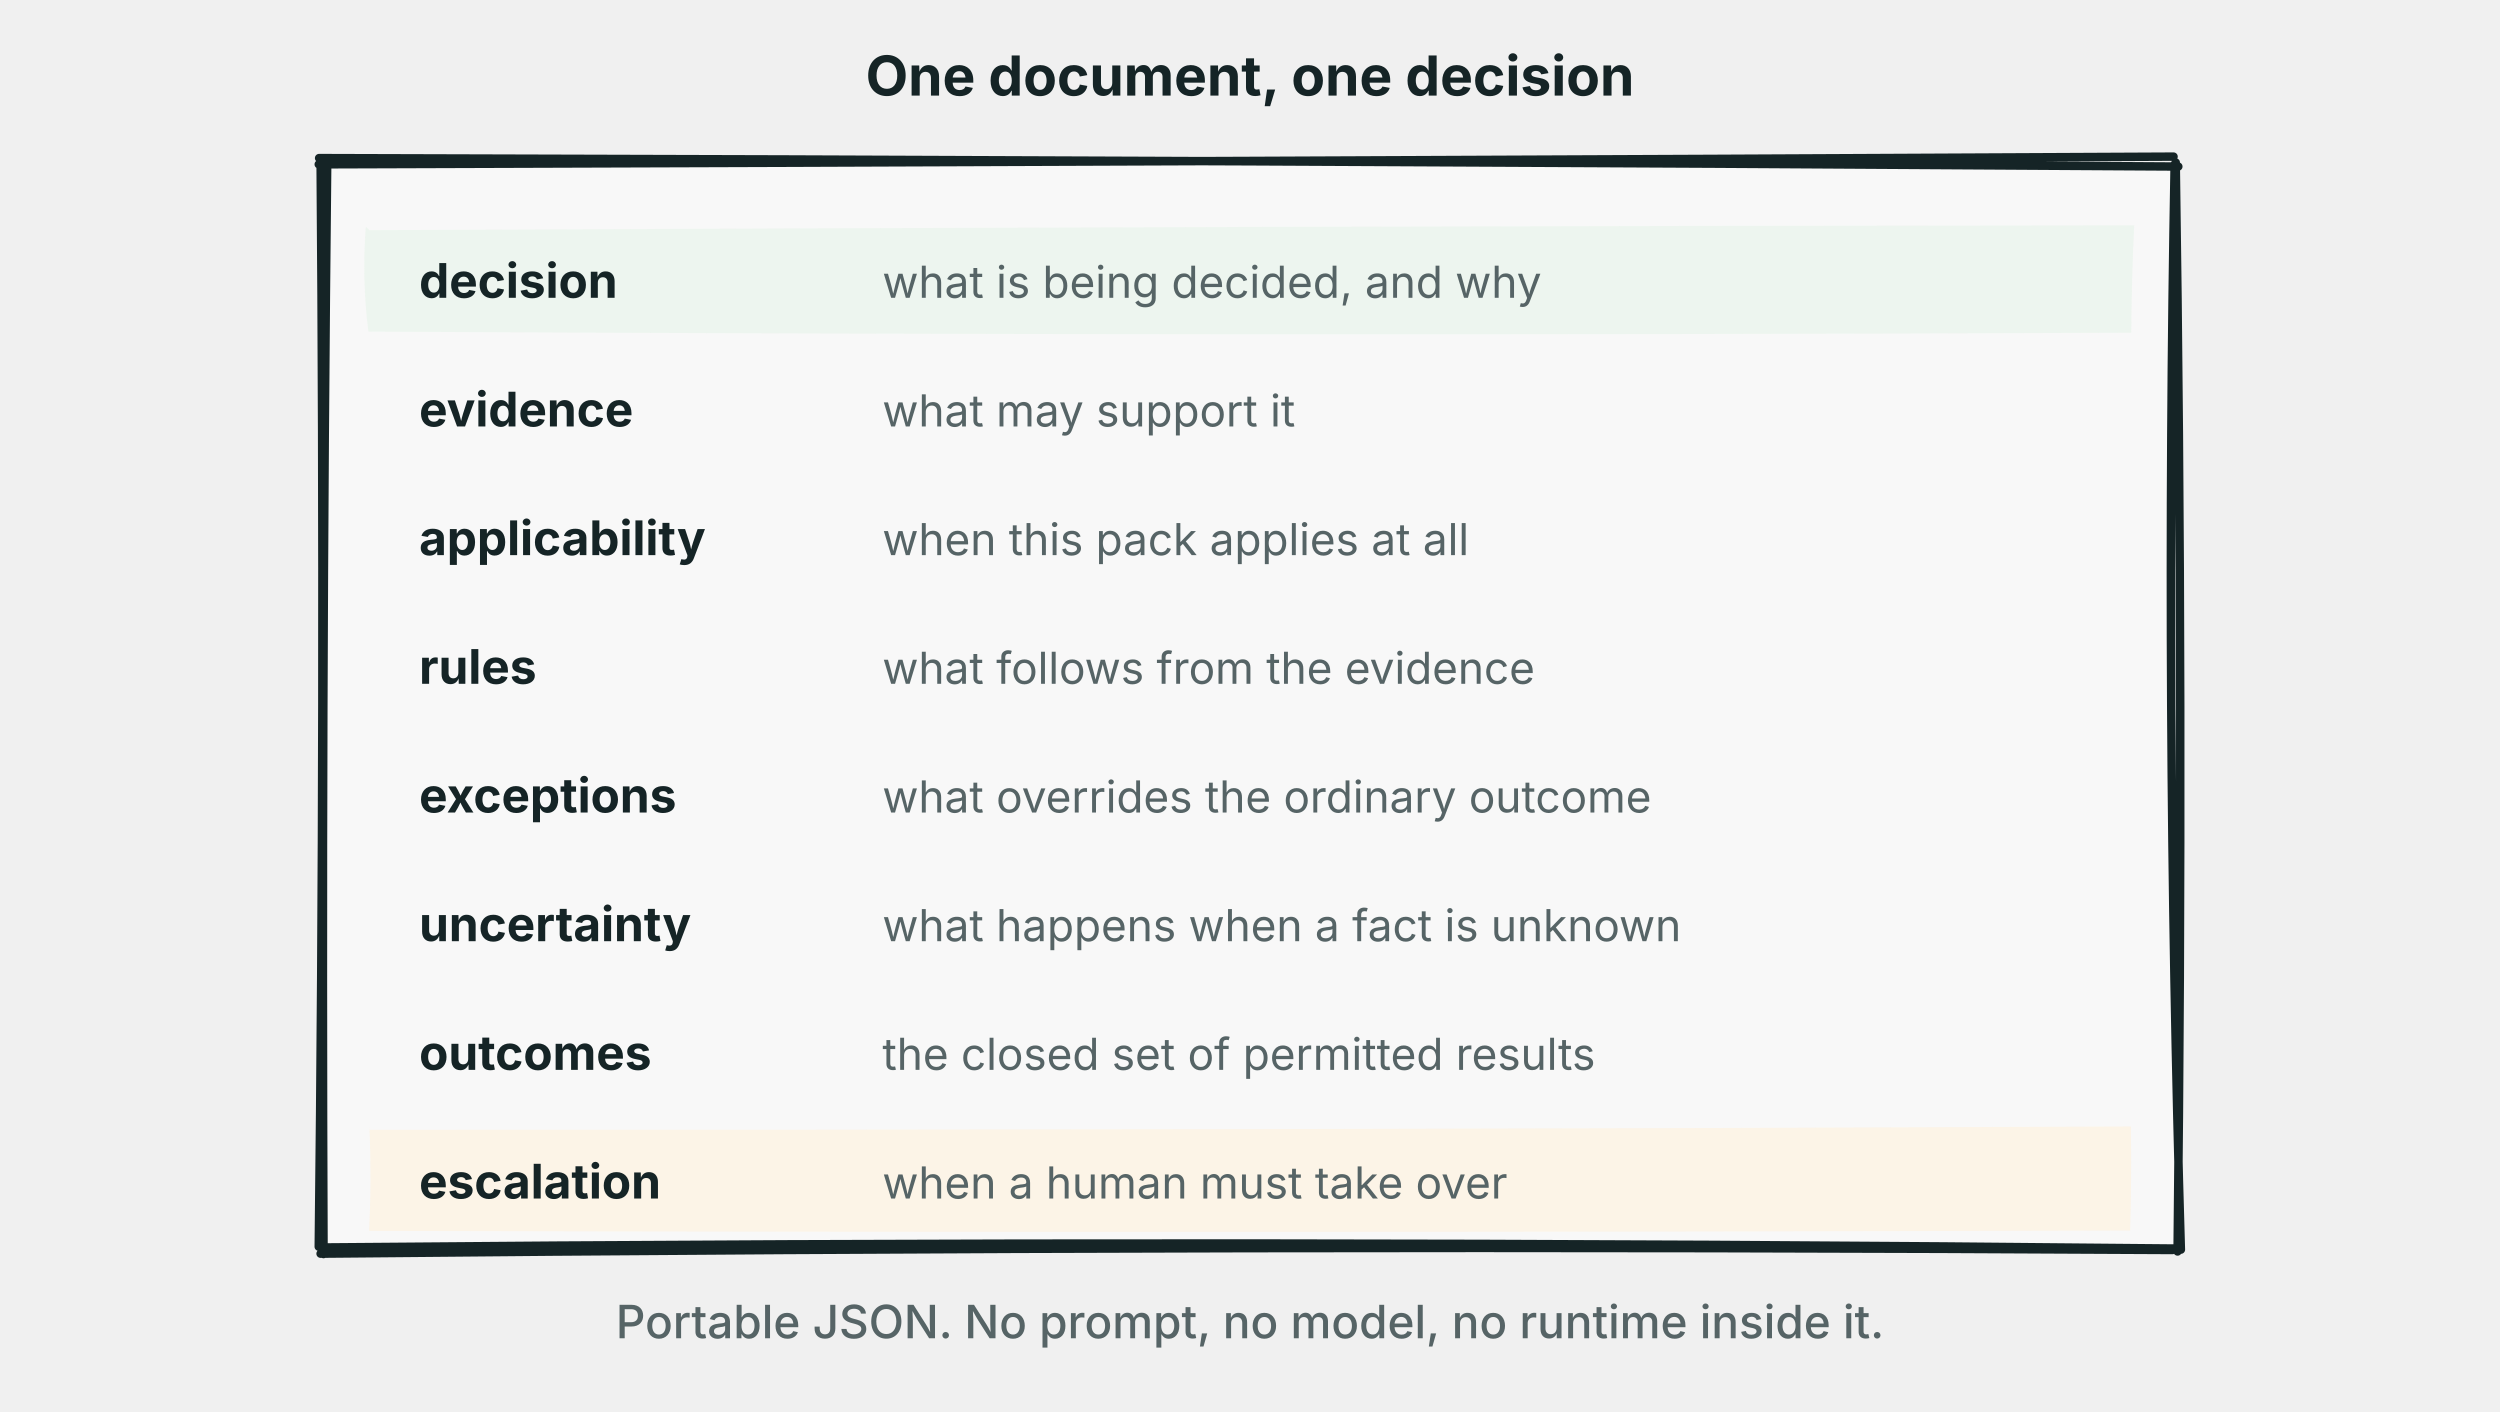
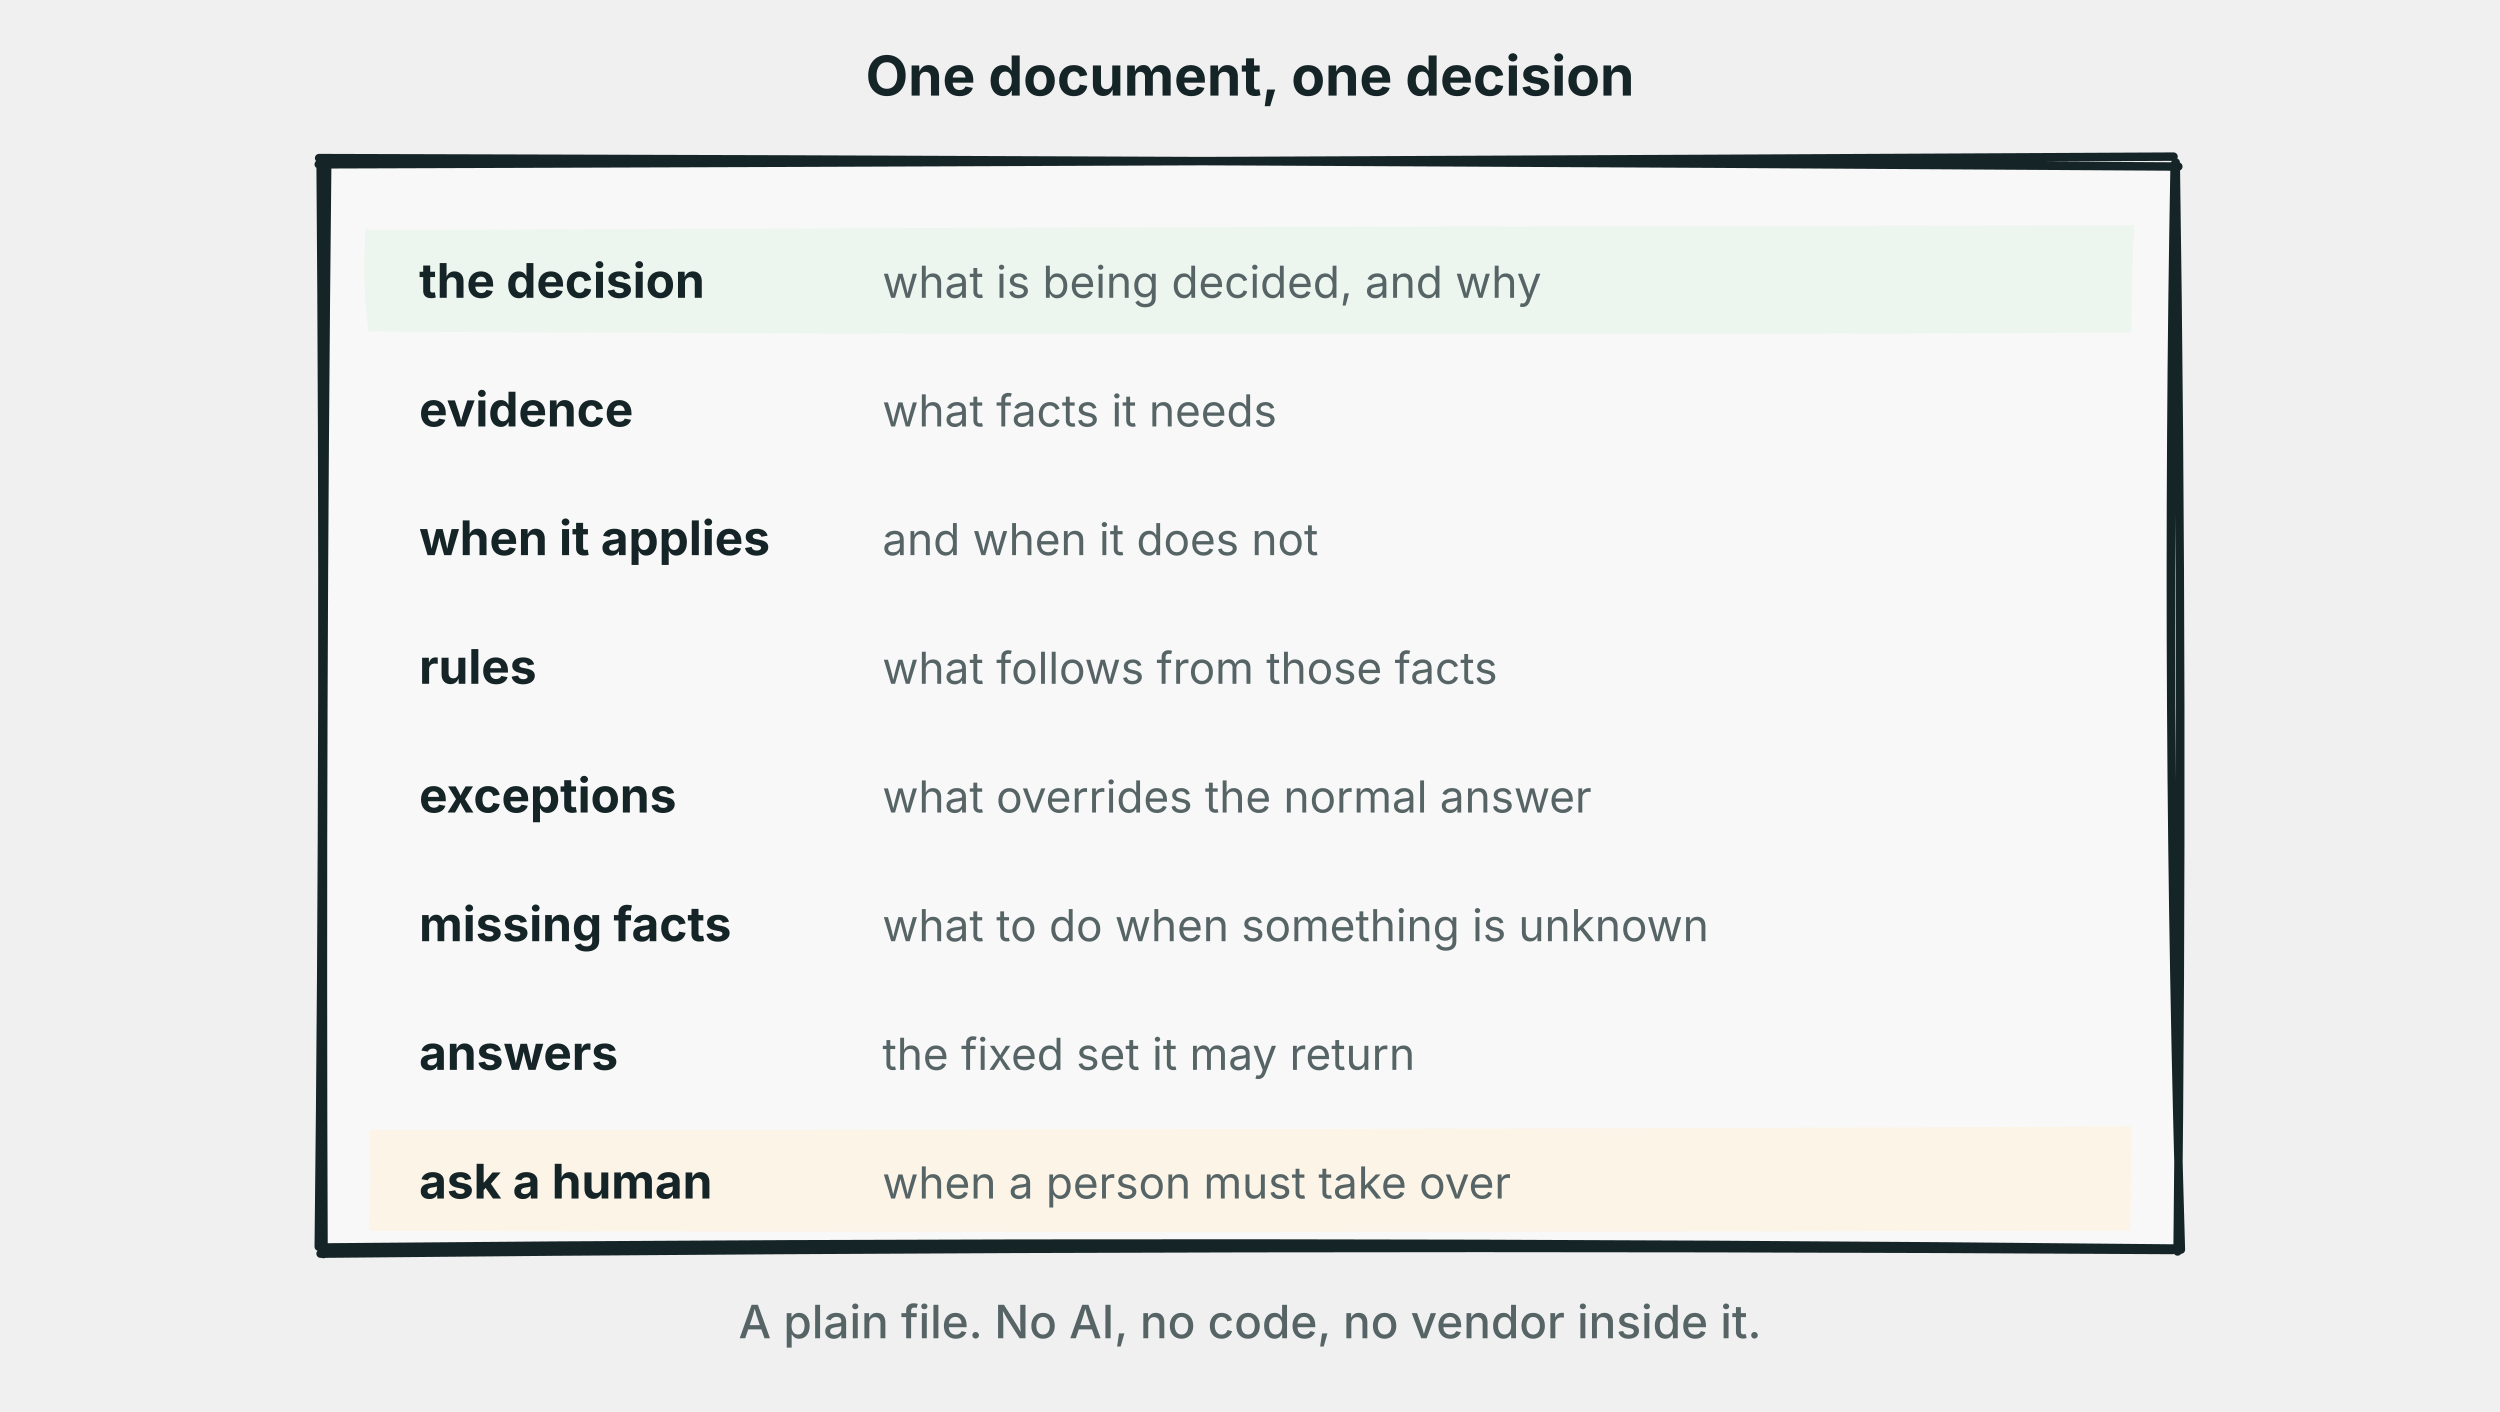
<svg xmlns="http://www.w3.org/2000/svg" viewBox="0 0 680 384" role="img" aria-labelledby="pa-t pa-d" font-family="Inter, ui-sans-serif, system-ui, -apple-system, 'Segoe UI', sans-serif">
  <text x="340" y="26" text-anchor="middle" font-size="15" font-weight="700" fill="#152426">One document, one decision</text>
  <path d="M87.3,44.4 Q340,42.1 593,44.6 Q590.4,192 592.7,340.5 Q340,339.9 89.3,340.2 Q85.6,192 87.3,42.8 Z" fill="#ffffff" stroke="none" opacity="0.55" />
  <path d="M86.7,44.7 Q340,43.9 591.2,42.6 M591.5,44.7 Q588.8,192 593.2,339.9 M591.5,339.6 Q340,337 89,339.3 M86.7,339.1 Q88.4,192 87.2,43.1 M86.8,43 Q340,43.6 592.5,45.3 M591.8,44.2 Q594,192 592.3,340.4 M590.9,340 Q340,338.5 87.2,341 M88,341.1 Q87.4,192 89,44.2" fill="none" stroke="#152426" stroke-width="2.3" stroke-linecap="round" stroke-linejoin="round" opacity="1" />
  <path d="M100.5,62.6 Q340,61.5 580.5,61.3 Q579.8,76 579.7,90.5 Q340,91.5 100.2,90.2 Q98.4,76 99.5,61.7 Z" fill="#e4f3e7" stroke="none" opacity="0.55" />
-   <text x="114" y="81" text-anchor="start" font-size="13" font-weight="700" fill="#152426">decision</text>
+   <text x="114" y="81" text-anchor="start" font-size="13" font-weight="700" fill="#152426">the decision</text>
  <text x="240" y="81" text-anchor="start" font-size="12" font-weight="400" fill="#566466">what is being decided, and why</text>
  <text x="114" y="116" text-anchor="start" font-size="13" font-weight="700" fill="#152426">evidence</text>
-   <text x="240" y="116" text-anchor="start" font-size="12" font-weight="400" fill="#566466">what may support it</text>
-   <text x="114" y="151" text-anchor="start" font-size="13" font-weight="700" fill="#152426">applicability</text>
-   <text x="240" y="151" text-anchor="start" font-size="12" font-weight="400" fill="#566466">when this pack applies at all</text>
+   <text x="240" y="116" text-anchor="start" font-size="12" font-weight="400" fill="#566466">what facts it needs</text>
+   <text x="114" y="151" text-anchor="start" font-size="13" font-weight="700" fill="#152426">when it applies</text>
+   <text x="240" y="151" text-anchor="start" font-size="12" font-weight="400" fill="#566466">and when it does not</text>
  <text x="114" y="186" text-anchor="start" font-size="13" font-weight="700" fill="#152426">rules</text>
-   <text x="240" y="186" text-anchor="start" font-size="12" font-weight="400" fill="#566466">what follows from the evidence</text>
+   <text x="240" y="186" text-anchor="start" font-size="12" font-weight="400" fill="#566466">what follows from those facts</text>
  <text x="114" y="221" text-anchor="start" font-size="13" font-weight="700" fill="#152426">exceptions</text>
-   <text x="240" y="221" text-anchor="start" font-size="12" font-weight="400" fill="#566466">what overrides the ordinary outcome</text>
-   <text x="114" y="256" text-anchor="start" font-size="13" font-weight="700" fill="#152426">uncertainty</text>
-   <text x="240" y="256" text-anchor="start" font-size="12" font-weight="400" fill="#566466">what happens when a fact is unknown</text>
-   <text x="114" y="291" text-anchor="start" font-size="13" font-weight="700" fill="#152426">outcomes</text>
-   <text x="240" y="291" text-anchor="start" font-size="12" font-weight="400" fill="#566466">the closed set of permitted results</text>
+   <text x="240" y="221" text-anchor="start" font-size="12" font-weight="400" fill="#566466">what overrides the normal answer</text>
+   <text x="114" y="256" text-anchor="start" font-size="13" font-weight="700" fill="#152426">missing facts</text>
+   <text x="240" y="256" text-anchor="start" font-size="12" font-weight="400" fill="#566466">what to do when something is unknown</text>
+   <text x="114" y="291" text-anchor="start" font-size="13" font-weight="700" fill="#152426">answers</text>
+   <text x="240" y="291" text-anchor="start" font-size="12" font-weight="400" fill="#566466">the fixed set it may return</text>
  <path d="M100.6,307.3 Q340,307.4 579.6,306.4 Q579.8,321 579.4,334.7 Q340,335.4 100.4,334.8 Q101.1,321 100.5,306.5 Z" fill="#fff0d8" stroke="none" opacity="0.55" />
-   <text x="114" y="326" text-anchor="start" font-size="13" font-weight="700" fill="#152426">escalation</text>
-   <text x="240" y="326" text-anchor="start" font-size="12" font-weight="400" fill="#566466">when a human must take over</text>
-   <text x="340" y="364" text-anchor="middle" font-size="12.5" font-weight="500" fill="#566466">Portable JSON. No prompt, no model, no runtime inside it.</text>
+   <text x="114" y="326" text-anchor="start" font-size="13" font-weight="700" fill="#152426">ask a human</text>
+   <text x="240" y="326" text-anchor="start" font-size="12" font-weight="400" fill="#566466">when a person must take over</text>
+   <text x="340" y="364" text-anchor="middle" font-size="12.5" font-weight="500" fill="#566466">A plain file. No AI, no code, no vendor inside it.</text>
</svg>
